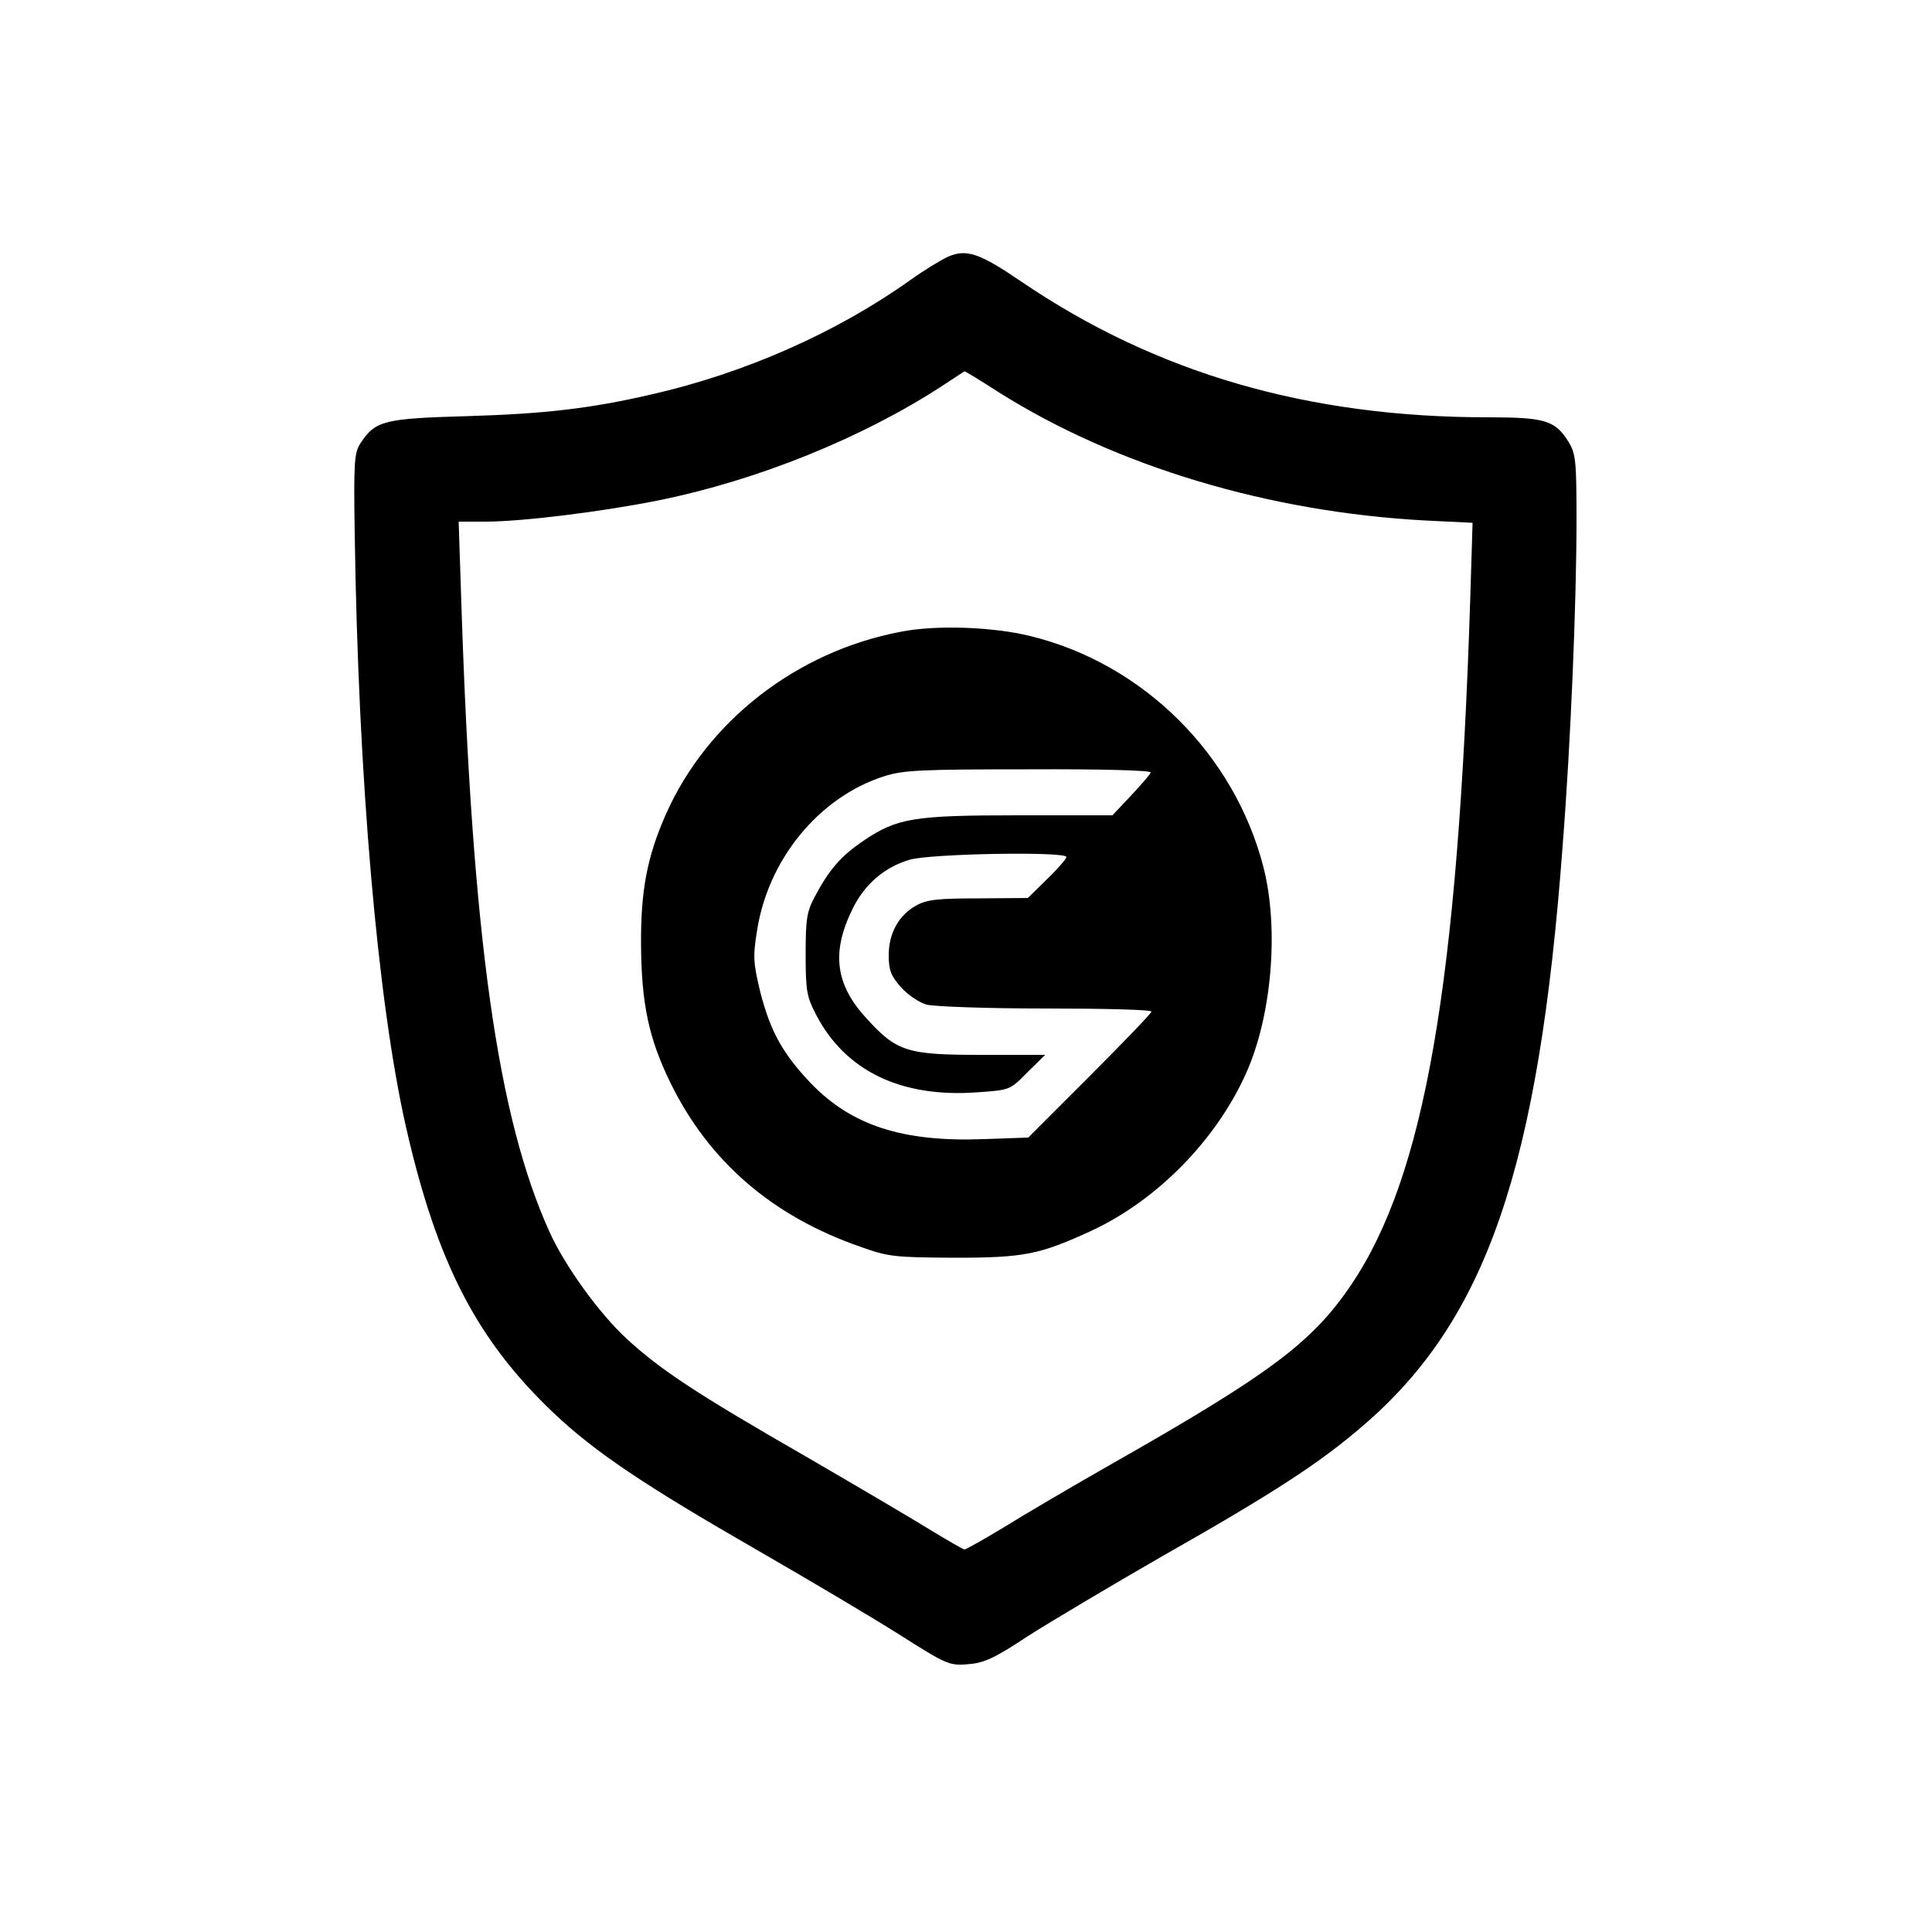
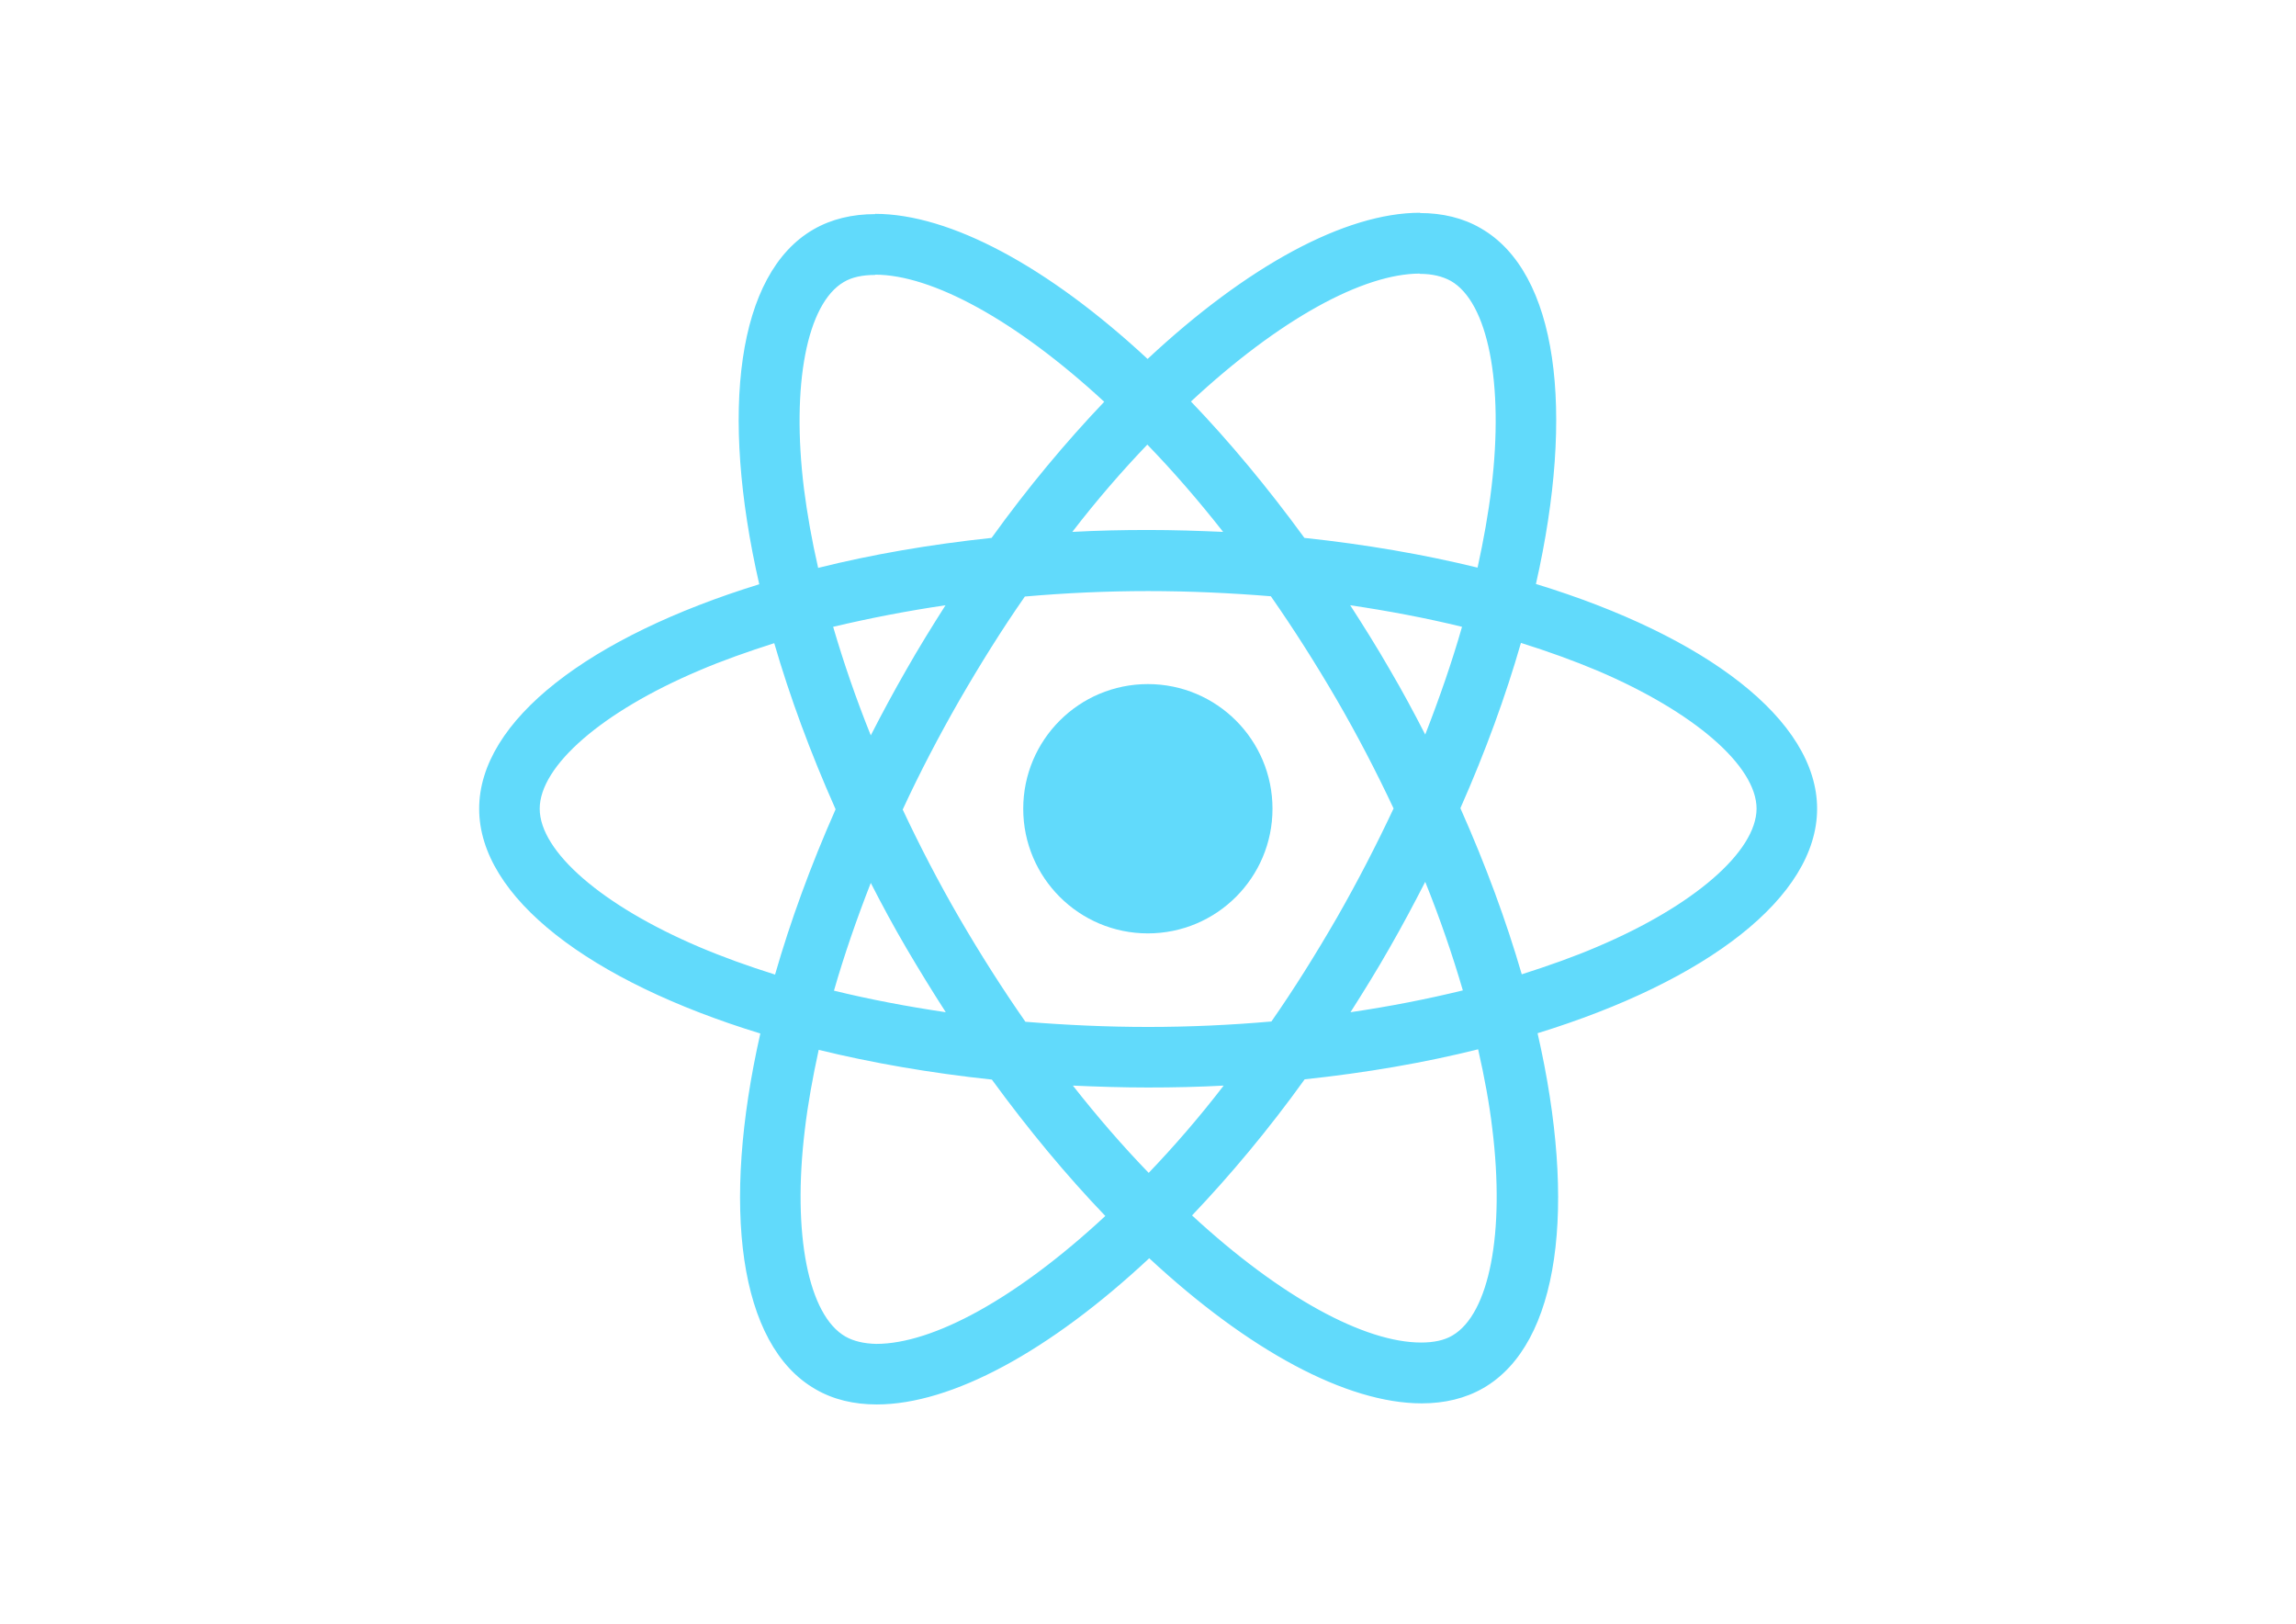
- <svg xmlns="http://www.w3.org/2000/svg" version="1.0" width="500pt" height="500pt" viewBox="0 0 500 500" preserveAspectRatio="xMidYMid meet">
-   <g transform="translate(0,500) scale(0.1,-0.1)" fill="#000000" stroke="none">
-     <path d="M2452 4335 c-17 -8 -60 -34 -95 -59 -192 -137 -430 -242 -672 -297 -156 -36 -274 -50 -477 -56 -215 -6 -237 -12 -275 -70 -16 -24 -18 -48 -15 -233 9 -633 59 -1213 133 -1538 80 -351 183 -550 382 -739 108 -102 235 -187 529 -356 130 -75 294 -172 365 -217 123 -78 130 -81 178 -77 41 3 68 15 154 72 58 37 214 130 348 207 289 164 409 242 520 338 319 273 455 666 517 1500 21 267 36 632 36 844 0 154 -2 172 -21 203 -34 55 -61 63 -207 63 -467 0 -859 114 -1207 350 -110 75 -144 87 -193 65z m134 -351 c304 -191 697 -309 1102 -331 l123 -6 -6 -196 c-32 -1001 -118 -1494 -308 -1776 -101 -149 -209 -230 -617 -462 -102 -58 -228 -132 -281 -165 -53 -32 -99 -58 -103 -58 -3 0 -43 23 -89 51 -45 28 -188 112 -317 187 -287 165 -380 226 -470 309 -70 65 -158 187 -197 273 -136 298 -201 767 -229 1628 l-7 212 69 0 c96 0 304 26 448 55 257 52 529 162 737 298 30 20 55 36 55 36 1 1 42 -24 90 -55z" />
-     <path d="M2331 3365 c-269 -51 -501 -231 -608 -473 -48 -109 -65 -196 -64 -337 1 -152 20 -243 76 -357 99 -203 263 -345 490 -424 75 -27 90 -28 245 -29 181 0 220 8 355 70 170 79 324 236 401 410 66 149 84 373 44 530 -75 293 -312 528 -604 599 -97 24 -245 29 -335 11z m647 -364 c-1 -5 -25 -32 -51 -60 l-48 -51 -243 0 c-273 0 -315 -7 -403 -67 -56 -38 -87 -73 -124 -143 -21 -39 -24 -58 -24 -150 0 -96 3 -110 28 -158 76 -144 219 -213 415 -199 86 6 86 6 131 52 l46 45 -164 0 c-194 0 -220 8 -299 95 -80 87 -91 170 -36 282 31 64 83 109 148 128 54 16 406 22 406 7 0 -4 -22 -30 -50 -57 l-50 -49 -127 -1 c-104 0 -134 -3 -161 -18 -46 -25 -72 -72 -72 -129 0 -39 6 -54 31 -82 17 -20 47 -40 67 -46 21 -5 155 -10 310 -10 149 0 272 -3 272 -8 0 -4 -72 -79 -159 -166 l-160 -160 -114 -4 c-211 -8 -343 35 -449 145 -73 77 -104 134 -130 234 -18 75 -20 92 -9 159 28 185 160 347 329 401 50 16 95 18 375 18 192 1 317 -3 315 -8z" />
+ <svg xmlns="http://www.w3.org/2000/svg" viewBox="0 0 841.9 595.3">
+   <g fill="#61DAFB">
+     <path d="M666.3 296.5c0-32.5-40.7-63.3-103.1-82.4 14.4-63.6 8-114.2-20.2-130.4-6.5-3.8-14.1-5.6-22.4-5.6v22.3c4.6 0 8.3.9 11.4 2.6 13.6 7.8 19.5 37.5 14.9 75.7-1.1 9.4-2.9 19.3-5.1 29.4-19.6-4.8-41-8.5-63.5-10.9-13.5-18.5-27.5-35.3-41.6-50 32.6-30.3 63.2-46.9 84-46.9V78c-27.5 0-63.5 19.6-99.9 53.6-36.4-33.8-72.4-53.2-99.9-53.2v22.3c20.7 0 51.4 16.5 84 46.6-14 14.7-28 31.4-41.3 49.9-22.6 2.4-44 6.1-63.6 11-2.3-10-4-19.7-5.2-29-4.7-38.2 1.1-67.9 14.6-75.8 3-1.8 6.9-2.6 11.5-2.6V78.5c-8.4 0-16 1.8-22.6 5.6-28.1 16.2-34.4 66.7-19.9 130.1-62.2 19.2-102.7 49.9-102.7 82.3 0 32.5 40.7 63.3 103.1 82.4-14.4 63.6-8 114.2 20.2 130.4 6.5 3.8 14.1 5.6 22.5 5.6 27.5 0 63.5-19.6 99.9-53.6 36.4 33.8 72.4 53.2 99.9 53.2 8.4 0 16-1.8 22.6-5.6 28.1-16.2 34.4-66.7 19.9-130.1 62-19.1 102.5-49.9 102.5-82.3zm-130.2-66.7c-3.7 12.9-8.3 26.2-13.5 39.5-4.1-8-8.4-16-13.1-24-4.6-8-9.5-15.8-14.4-23.4 14.2 2.1 27.9 4.7 41 7.9zm-45.8 106.5c-7.8 13.5-15.8 26.3-24.1 38.2-14.9 1.3-30 2-45.2 2-15.1 0-30.2-.7-45-1.9-8.3-11.9-16.4-24.6-24.2-38-7.6-13.1-14.5-26.4-20.8-39.8 6.2-13.4 13.2-26.8 20.7-39.9 7.8-13.5 15.8-26.3 24.1-38.2 14.9-1.3 30-2 45.2-2 15.1 0 30.2.7 45 1.9 8.3 11.9 16.4 24.6 24.2 38 7.6 13.1 14.5 26.4 20.8 39.8-6.3 13.4-13.2 26.8-20.7 39.9zm32.3-13c5.4 13.4 10 26.8 13.8 39.8-13.1 3.2-26.9 5.9-41.2 8 4.9-7.7 9.8-15.6 14.4-23.7 4.6-8 8.9-16.1 13-24.1zM421.2 430c-9.3-9.6-18.6-20.3-27.8-32 9 .4 18.2.7 27.5.7 9.4 0 18.7-.2 27.8-.7-9 11.7-18.3 22.4-27.5 32zm-74.4-58.9c-14.2-2.1-27.9-4.7-41-7.9 3.7-12.9 8.3-26.2 13.5-39.5 4.1 8 8.4 16 13.1 24 4.7 8 9.5 15.8 14.4 23.4zM420.7 163c9.3 9.6 18.6 20.3 27.8 32-9-.4-18.2-.7-27.5-.7-9.4 0-18.7.2-27.8.7 9-11.7 18.3-22.4 27.5-32zm-74 58.9c-4.9 7.7-9.8 15.6-14.4 23.7-4.6 8-8.9 16-13 24-5.4-13.4-10-26.8-13.8-39.8 13.1-3.1 26.9-5.8 41.2-7.9zm-90.5 125.2c-35.4-15.1-58.3-34.9-58.3-50.6 0-15.7 22.9-35.6 58.3-50.6 8.6-3.7 18-7 27.7-10.1 5.7 19.6 13.2 40 22.5 60.9-9.2 20.8-16.6 41.1-22.2 60.6-9.9-3.1-19.3-6.5-28-10.2zM310 490c-13.6-7.8-19.5-37.5-14.9-75.7 1.1-9.4 2.9-19.3 5.1-29.4 19.6 4.8 41 8.5 63.5 10.9 13.5 18.5 27.5 35.3 41.6 50-32.6 30.3-63.2 46.9-84 46.9-4.5-.1-8.3-1-11.3-2.7zm237.2-76.2c4.7 38.2-1.1 67.9-14.6 75.8-3 1.8-6.9 2.6-11.5 2.6-20.7 0-51.4-16.5-84-46.6 14-14.7 28-31.4 41.3-49.9 22.6-2.4 44-6.1 63.6-11 2.3 10.1 4.1 19.8 5.2 29.1zm38.5-66.7c-8.6 3.7-18 7-27.7 10.1-5.7-19.6-13.2-40-22.5-60.9 9.2-20.8 16.6-41.1 22.2-60.6 9.9 3.1 19.3 6.5 28.1 10.2 35.4 15.1 58.3 34.9 58.3 50.6-.1 15.7-23 35.6-58.4 50.6zM320.8 78.4z" />
+     <circle cx="420.9" cy="296.5" r="45.7" />
+     <path d="M520.5 78.1z" />
  </g>
</svg>
